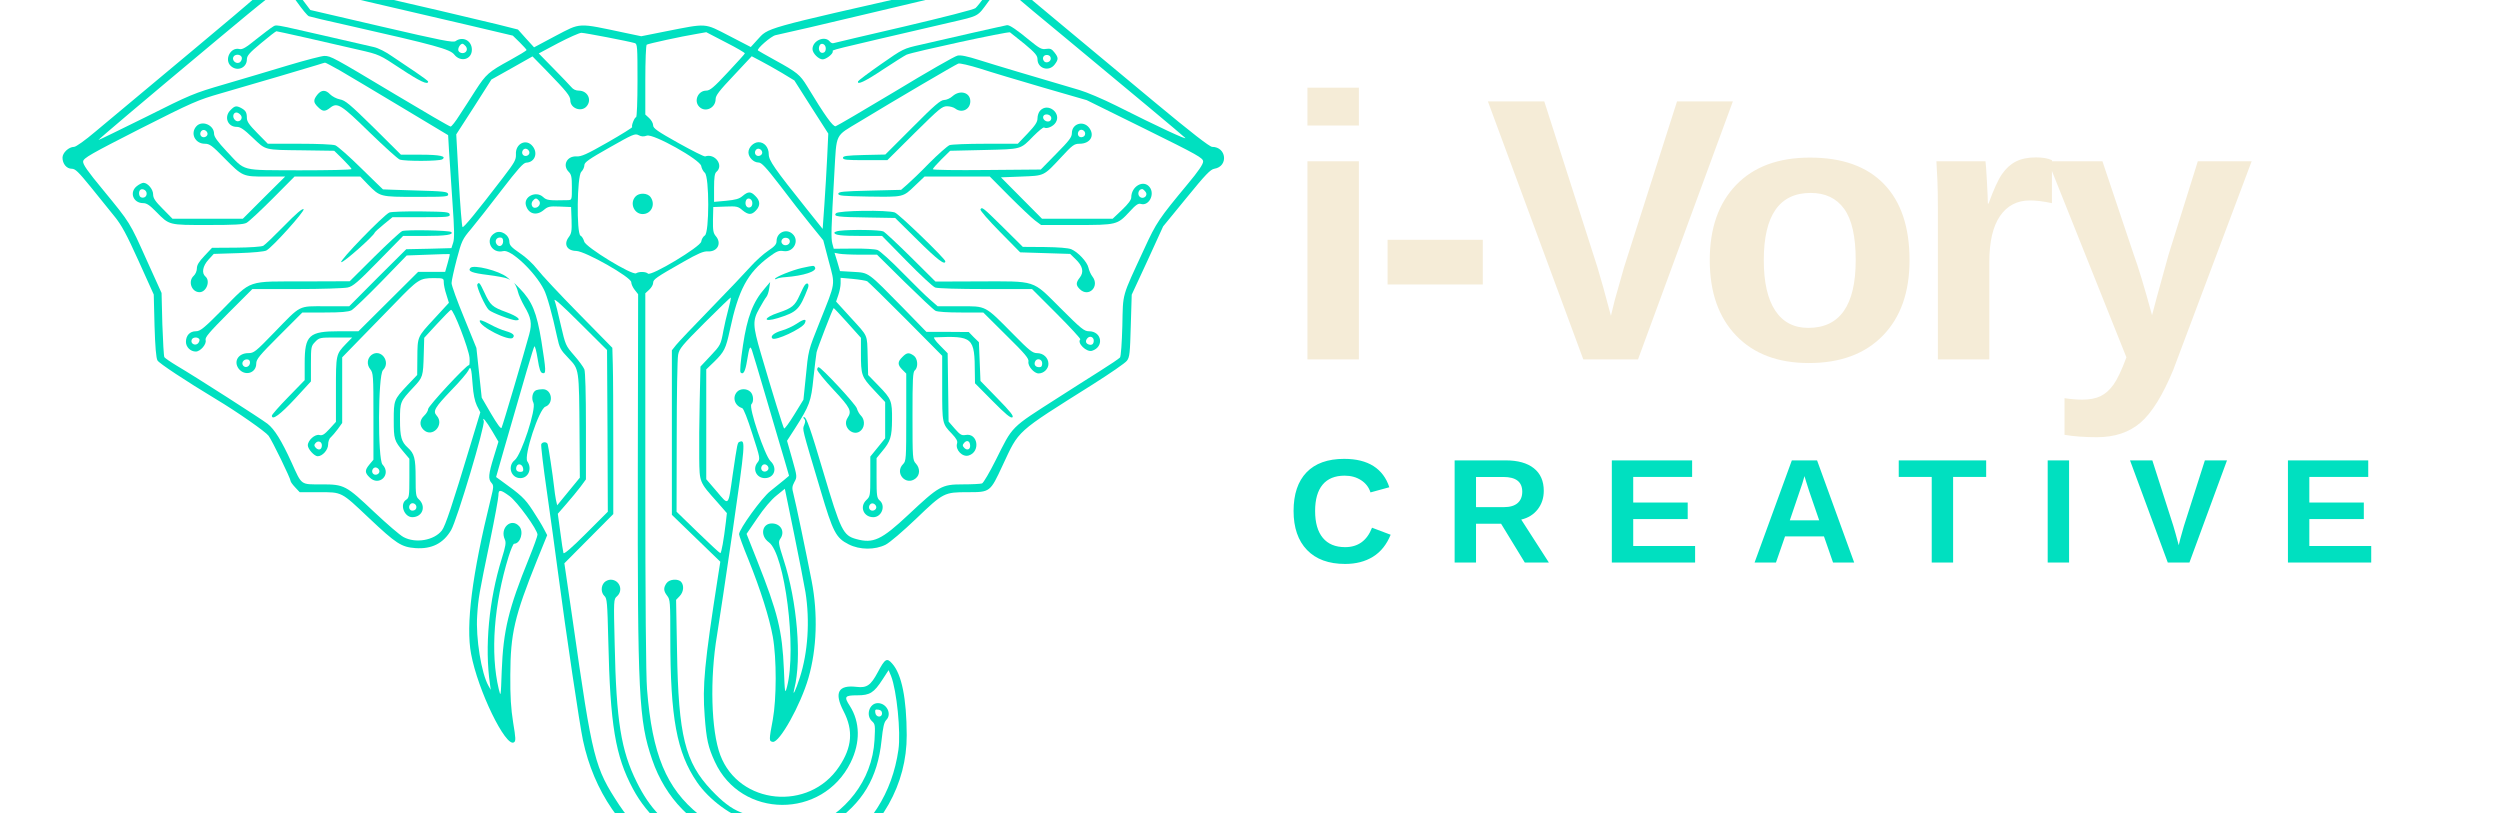
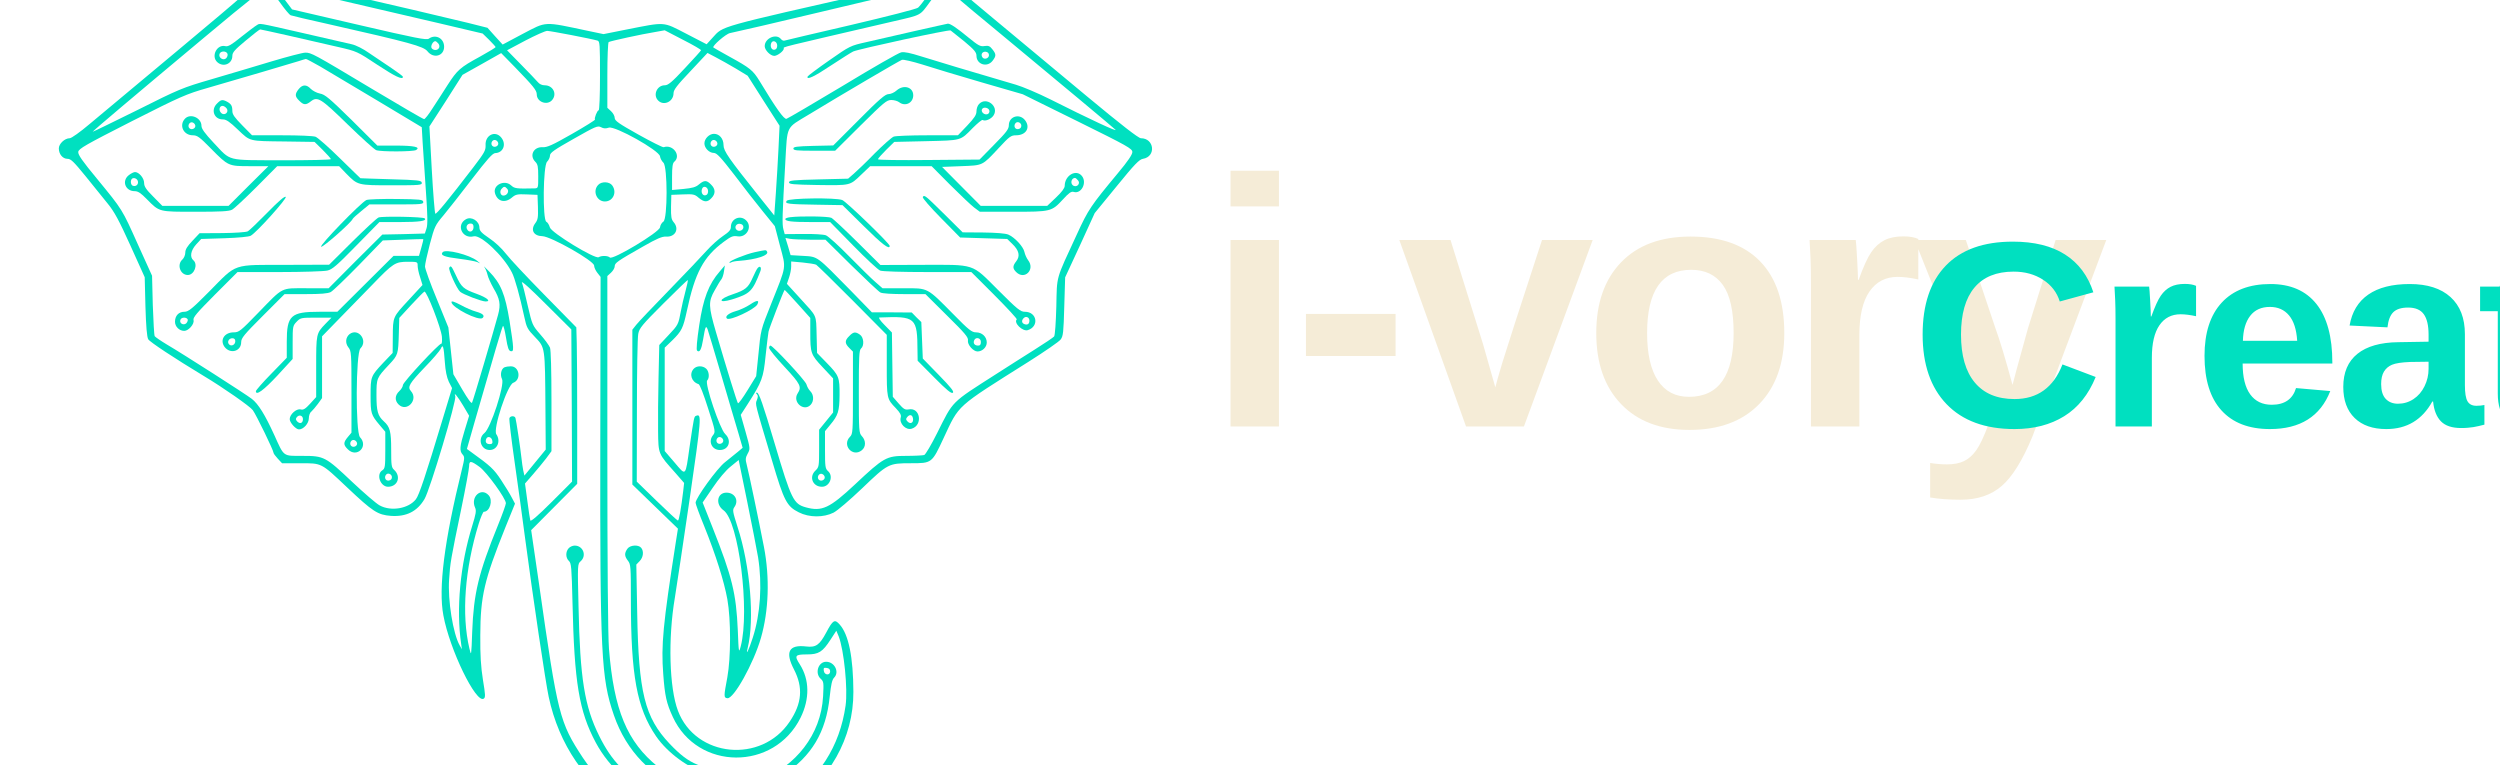
- <svg xmlns="http://www.w3.org/2000/svg" viewBox="0 0 1600 520" preserveAspectRatio="xMidYMid meet">
+ <svg xmlns="http://www.w3.org/2000/svg" viewBox="0 0 1700 520" preserveAspectRatio="xMidYMid meet">
  <g transform="translate(40,-20)">
    <g transform="translate(-10,685) scale(0.1,-0.1)" fill="#00e0c0" stroke="none">
      <path d="M1481 6833 c-12 -10 -23 -30 -24 -44 -2 -21 -100 -108 -516 -455 -283 -236 -566 -473 -630 -526 -66 -56 -125 -98 -137 -98 -34 0 -74 -38 -74 -69 0 -39 26 -71 59 -71 23 0 42 -19 122 -117 52 -64 120 -148 151 -187 46 -56 78 -116 155 -286 l97 -215 5 -200 c4 -133 10 -207 19 -222 10 -18 178 -129 375 -248 137 -82 318 -209 336 -234 24 -33 141 -274 141 -290 0 -5 13 -23 29 -40 l29 -31 122 0 c151 0 141 5 321 -165 175 -165 207 -186 298 -193 104 -7 178 30 228 115 38 65 219 672 209 699 -13 34 16 -1 54 -65 l40 -68 -30 -98 c-34 -111 -37 -141 -14 -166 14 -16 14 -25 -5 -101 -120 -487 -161 -809 -126 -993 43 -233 222 -600 274 -566 13 8 12 25 -5 128 -14 89 -19 164 -18 303 1 266 26 374 171 735 l65 160 -21 40 c-11 22 -44 76 -73 120 -50 76 -72 96 -204 191 l-29 21 51 179 c134 467 188 650 194 657 4 5 13 -31 21 -80 11 -69 18 -88 32 -91 23 -5 22 14 -8 205 -30 183 -59 255 -139 337 -27 28 -42 42 -33 31 8 -11 18 -35 22 -53 4 -19 23 -60 41 -92 43 -72 50 -110 31 -180 -31 -115 -170 -586 -177 -598 -4 -9 -27 22 -67 90 l-60 103 -17 159 -17 159 -79 194 c-44 106 -80 206 -80 221 0 15 15 83 33 152 32 120 36 129 93 196 32 39 120 150 194 247 103 134 140 176 158 176 54 2 77 60 41 105 -41 52 -112 17 -107 -53 1 -34 -8 -50 -82 -147 -174 -227 -254 -324 -260 -317 -4 5 -15 140 -24 301 l-16 292 113 175 112 176 132 74 131 74 90 -92 c128 -132 152 -161 152 -189 0 -51 69 -77 103 -40 38 42 8 102 -49 102 -19 0 -36 8 -48 23 -10 12 -61 65 -113 118 l-95 97 124 66 c69 36 136 66 149 66 22 0 302 -54 342 -66 16 -5 17 -25 17 -240 0 -132 -4 -234 -9 -234 -10 0 -32 -56 -25 -63 3 -3 -68 -47 -157 -98 -135 -77 -169 -92 -200 -90 -61 3 -91 -57 -49 -99 17 -17 20 -33 20 -100 0 -78 0 -80 -25 -81 -124 -3 -136 -1 -159 20 -45 42 -126 3 -110 -53 16 -56 67 -69 113 -31 27 23 37 26 103 23 l73 -3 3 -82 c2 -72 0 -87 -19 -112 -33 -45 -10 -86 49 -87 59 -2 352 -168 352 -200 0 -12 10 -34 22 -49 l22 -28 -2 -1121 c-2 -1446 6 -1608 92 -1858 171 -501 718 -697 1147 -412 199 132 296 295 321 536 9 84 16 116 30 130 38 38 3 108 -54 108 -54 0 -79 -78 -37 -116 20 -18 21 -26 16 -119 -29 -532 -702 -819 -1123 -479 -210 169 -300 386 -333 803 -7 86 -11 574 -11 1334 l0 1200 25 23 c14 13 25 32 25 43 0 23 17 35 195 136 91 52 128 68 154 66 63 -4 92 52 52 98 -16 19 -19 36 -18 104 l2 82 78 3 c71 3 81 1 108 -23 38 -31 59 -32 87 -2 29 30 28 62 -3 92 -30 31 -46 31 -82 1 -22 -19 -45 -25 -106 -31 l-77 -7 0 90 c0 67 4 93 15 102 49 41 -9 121 -72 99 -7 -2 -84 37 -172 86 -134 75 -161 94 -161 113 0 13 -11 33 -25 46 l-25 23 0 221 c0 121 4 223 9 226 11 7 227 54 314 68 l67 12 125 -65 c69 -35 124 -67 122 -71 -1 -4 -51 -59 -110 -122 -89 -96 -114 -116 -137 -116 -53 0 -82 -67 -44 -104 38 -38 104 -7 104 50 0 23 23 53 116 151 l115 123 57 -30 c31 -16 93 -51 137 -77 l79 -48 108 -170 109 -170 -7 -150 c-4 -82 -12 -220 -18 -305 l-11 -155 -100 125 c-210 263 -245 313 -245 353 0 44 -28 77 -65 77 -32 0 -65 -33 -65 -65 0 -32 33 -65 64 -65 20 0 47 -29 138 -147 62 -82 149 -194 195 -250 l82 -101 35 -134 c42 -157 46 -128 -58 -389 -75 -188 -72 -176 -90 -361 l-14 -136 -59 -96 c-32 -52 -61 -92 -65 -88 -6 7 -75 229 -149 482 -52 178 -53 209 -9 286 18 33 38 66 45 74 7 8 15 33 18 55 l6 40 -34 -40 c-76 -87 -113 -184 -140 -365 -16 -106 -21 -168 -15 -174 17 -17 30 7 41 75 15 90 19 99 31 69 5 -14 47 -155 94 -315 47 -159 98 -335 115 -390 l29 -100 -32 -27 c-18 -15 -58 -47 -88 -71 -54 -42 -200 -244 -200 -276 0 -8 26 -80 59 -160 79 -196 135 -375 157 -496 25 -141 24 -397 0 -530 -25 -133 -25 -139 0 -143 43 -6 178 236 228 409 54 187 61 411 21 619 -34 175 -103 506 -117 559 -10 37 -9 48 6 76 18 32 18 35 -14 148 l-33 116 49 76 c96 150 105 176 120 325 8 74 17 149 20 165 5 25 101 273 109 283 2 2 41 -41 89 -94 l86 -96 0 -98 c0 -141 3 -151 84 -237 l71 -76 0 -116 0 -116 -47 -58 -48 -59 0 -127 c0 -123 -1 -128 -25 -151 -46 -43 -18 -110 44 -110 54 0 81 73 41 107 -18 16 -20 30 -20 144 l0 127 36 44 c53 63 62 92 63 201 1 121 -4 134 -86 218 l-67 69 -3 122 c-4 142 5 121 -110 247 l-92 101 14 41 c8 23 15 57 15 76 l0 35 78 -7 c42 -4 84 -11 92 -15 8 -5 120 -114 248 -243 l232 -234 0 -207 c0 -227 0 -228 62 -292 30 -32 38 -47 33 -63 -12 -40 35 -89 75 -76 77 24 58 147 -21 131 -24 -4 -34 1 -68 40 l-40 46 -3 218 -3 219 -50 51 c-29 29 -43 50 -35 51 248 10 258 2 259 -230 l1 -64 113 -114 c83 -84 116 -111 126 -104 11 7 -11 35 -95 121 l-109 112 -5 124 -5 124 -33 32 -32 33 -136 1 -135 0 -147 151 c-231 235 -219 227 -320 233 l-86 5 -17 59 -18 58 31 -6 c17 -3 78 -6 136 -6 l105 0 176 -174 c97 -95 186 -179 198 -185 13 -7 78 -11 164 -11 l142 0 147 -146 c123 -121 146 -149 142 -169 -5 -28 36 -75 65 -75 33 0 63 29 63 61 0 39 -32 69 -73 69 -28 0 -48 15 -152 121 -185 187 -170 179 -341 179 l-143 0 -48 42 c-26 22 -106 101 -178 174 -71 73 -143 138 -159 144 -17 6 -83 10 -155 9 l-125 -1 -9 33 c-9 34 -8 87 13 454 15 258 1 230 160 326 232 141 614 365 633 372 9 4 72 -11 140 -32 67 -22 248 -76 402 -121 l280 -81 373 -184 c342 -169 372 -186 372 -209 0 -17 -31 -63 -98 -143 -185 -223 -201 -246 -279 -416 -147 -318 -135 -276 -140 -492 -3 -110 -9 -195 -15 -203 -6 -7 -65 -47 -132 -89 -66 -42 -184 -116 -261 -166 -314 -201 -290 -178 -403 -403 -39 -78 -78 -144 -87 -148 -9 -3 -65 -6 -124 -6 -134 0 -151 -10 -347 -194 -173 -162 -225 -186 -334 -156 -84 23 -99 53 -211 430 -82 277 -108 350 -122 350 -8 0 -8 -3 0 -11 8 -8 8 -19 0 -39 -12 -31 -18 -7 105 -419 79 -267 98 -304 180 -345 71 -36 168 -36 236 -2 27 14 110 85 195 166 175 168 180 170 331 170 143 0 143 0 222 170 109 232 78 205 578 520 109 69 208 137 218 151 18 23 20 49 25 224 l6 199 101 218 100 219 149 182 c123 151 154 183 179 187 91 15 78 140 -14 140 -16 0 -132 90 -368 286 -190 158 -474 394 -632 526 -224 185 -288 244 -288 262 0 26 -38 66 -64 66 -9 0 -29 -13 -44 -28 -25 -26 -57 -35 -372 -107 -1131 -257 -1068 -239 -1145 -322 l-40 -44 -139 72 c-161 83 -137 81 -407 28 l-155 -31 -105 22 c-307 65 -279 66 -444 -20 l-137 -73 -52 57 -51 57 -135 34 c-164 40 -501 119 -958 224 -309 72 -345 82 -363 105 -24 30 -48 33 -78 9z m526 -183 c219 -51 528 -123 687 -160 l288 -68 44 -43 c24 -24 44 -46 44 -49 0 -4 -48 -33 -106 -65 -136 -74 -154 -90 -221 -194 -30 -47 -76 -119 -102 -158 -25 -40 -51 -73 -57 -73 -7 0 -166 93 -355 206 -399 239 -412 246 -453 246 -17 0 -121 -27 -231 -60 -110 -33 -293 -88 -407 -121 -199 -58 -218 -66 -507 -211 -166 -82 -301 -148 -301 -146 0 4 263 227 760 642 318 266 400 330 422 329 22 -1 39 -17 89 -88 33 -47 67 -88 76 -91 8 -3 123 -31 256 -60 557 -126 647 -151 674 -185 41 -52 113 -32 113 31 0 58 -58 88 -104 55 -15 -11 -87 3 -474 93 l-456 106 -49 65 c-68 89 -75 103 -48 96 11 -3 199 -46 418 -97z m4043 94 c0 -9 -87 -129 -107 -146 -10 -9 -202 -58 -457 -118 -242 -56 -445 -104 -451 -106 -7 -3 -18 2 -25 11 -32 39 -110 5 -110 -49 0 -27 39 -66 65 -66 21 0 65 33 65 50 0 13 -58 -2 750 186 190 44 174 36 245 133 73 101 95 105 171 38 27 -24 168 -142 314 -262 415 -344 753 -626 775 -647 20 -19 -170 69 -442 206 -84 42 -190 87 -235 100 -293 86 -548 162 -642 192 -76 24 -118 33 -138 28 -17 -3 -195 -105 -396 -227 -202 -121 -374 -222 -384 -225 -17 -4 -70 70 -183 257 -45 73 -63 88 -205 166 -58 32 -107 60 -109 62 -11 9 85 93 113 98 44 9 343 78 601 140 121 29 290 69 375 89 85 20 209 49 275 65 140 34 135 33 135 25z m-3370 -389 c17 -20 5 -45 -20 -45 -11 0 -23 7 -26 15 -6 15 11 45 26 45 4 0 13 -7 20 -15z m2305 -15 c0 -16 -6 -26 -18 -28 -19 -4 -32 20 -23 44 9 25 41 13 41 -16z m-3108 -142 c50 -29 226 -134 391 -233 l300 -180 6 -105 c4 -58 14 -205 22 -328 12 -168 13 -231 4 -256 l-11 -34 -144 -4 -145 -3 -183 -182 -182 -183 -150 0 c-179 0 -155 12 -329 -167 -121 -125 -131 -133 -167 -133 -63 0 -96 -52 -62 -99 39 -51 113 -30 113 32 0 28 19 51 147 179 l148 148 143 0 c105 0 150 4 171 14 15 8 101 91 191 183 l163 168 136 5 c75 3 137 5 139 4 2 -1 -4 -27 -13 -58 l-16 -56 -87 0 -86 0 -191 -190 -191 -190 -122 0 c-195 0 -222 -25 -222 -204 l0 -109 -105 -108 c-58 -59 -105 -113 -105 -119 0 -33 53 6 147 107 l103 112 0 112 c0 109 1 114 27 141 26 27 30 28 132 28 l105 0 -41 -42 c-63 -66 -63 -67 -63 -293 l0 -205 -41 -45 c-33 -36 -46 -44 -65 -39 -28 7 -74 -34 -74 -66 0 -24 42 -70 63 -70 31 0 67 41 67 75 0 18 7 39 17 46 9 8 29 32 45 53 l28 39 0 210 0 210 108 111 c60 61 164 169 233 239 144 149 156 157 244 157 64 0 65 -1 65 -27 0 -14 7 -50 17 -79 l16 -52 -94 -102 c-109 -118 -107 -112 -108 -252 l-1 -108 -64 -67 c-85 -91 -86 -94 -86 -223 0 -121 3 -131 62 -201 l38 -45 0 -125 c0 -113 -2 -125 -20 -137 -44 -27 -14 -112 39 -112 66 1 90 70 41 115 -18 16 -20 31 -20 137 0 125 -8 155 -50 193 -41 37 -50 69 -50 177 0 117 1 118 86 209 61 65 62 69 66 211 l3 106 81 88 c44 48 85 89 90 91 16 5 114 -249 119 -307 2 -27 0 -49 -4 -47 -14 4 -261 -262 -261 -281 0 -10 -11 -29 -25 -42 -30 -28 -32 -63 -5 -90 56 -56 138 32 84 91 -25 28 -10 52 94 161 54 55 102 112 109 126 15 35 20 20 28 -91 4 -59 13 -103 27 -133 l22 -43 -63 -208 c-117 -388 -161 -520 -183 -548 -50 -64 -169 -84 -246 -42 -23 12 -106 84 -186 159 -183 173 -192 178 -339 178 -135 0 -124 -8 -191 140 -64 140 -109 213 -154 248 -40 31 -461 301 -580 371 -40 24 -76 49 -80 55 -4 6 -9 101 -13 211 l-5 200 -96 212 c-109 243 -104 235 -278 447 -101 122 -130 164 -128 183 3 22 49 48 363 208 338 171 370 185 520 228 211 61 558 163 615 181 25 8 47 15 50 15 3 1 47 -23 97 -51z m1963 -416 c41 14 343 -155 348 -195 2 -14 12 -33 23 -43 29 -26 29 -383 0 -401 -11 -7 -21 -24 -23 -39 -4 -33 -322 -224 -341 -205 -13 13 -57 14 -76 2 -24 -15 -323 167 -332 203 -5 17 -15 34 -24 38 -26 15 -22 381 5 408 11 11 20 30 20 43 0 18 28 38 161 113 150 85 163 91 186 79 18 -10 33 -10 53 -3z m-752 -105 c4 -20 -25 -34 -40 -19 -15 15 -1 44 19 40 10 -2 19 -11 21 -21z m1490 0 c4 -20 -25 -34 -40 -19 -15 15 -1 44 19 40 10 -2 19 -11 21 -21z m-1428 -312 c14 -17 -2 -45 -27 -45 -19 0 -28 27 -13 45 16 19 24 19 40 0z m1365 -15 c0 -16 -6 -26 -18 -28 -19 -4 -32 20 -23 44 9 25 41 13 41 -16z m-3215 -1020 c0 -24 -26 -38 -42 -22 -16 16 -2 42 22 42 13 0 20 -7 20 -20z m5070 -5 c0 -18 -5 -25 -19 -25 -23 0 -35 15 -27 35 10 26 46 18 46 -10z m-4610 -525 c0 -27 -19 -35 -38 -17 -12 13 -13 19 -3 31 16 19 41 10 41 -14z m4148 6 c6 -29 -15 -43 -35 -24 -14 14 -14 20 -3 33 16 19 34 15 38 -9z m-1053 -946 c29 -183 16 -385 -36 -546 -27 -84 -50 -131 -35 -71 48 193 18 559 -69 825 -33 104 -35 114 -21 134 32 45 3 98 -54 98 -64 0 -77 -79 -20 -120 103 -73 180 -683 117 -925 -13 -49 -14 -46 -20 110 -11 250 -38 361 -172 699 l-67 169 69 101 c41 61 89 118 122 144 l54 44 58 -283 c32 -156 65 -327 74 -379z m-1894 615 c50 -37 179 -215 179 -247 0 -9 -24 -76 -54 -150 -132 -325 -165 -462 -175 -723 -6 -167 -6 -169 -19 -115 -55 231 -31 542 63 848 14 45 30 82 35 82 41 0 64 78 33 112 -51 57 -126 -11 -92 -85 9 -19 5 -43 -20 -123 -82 -264 -110 -565 -75 -804 l5 -35 -15 26 c-45 79 -82 306 -72 449 7 112 11 135 82 477 30 145 54 276 54 293 0 39 12 38 71 -5z m-596 -70 c0 -13 -8 -21 -22 -23 -23 -3 -33 25 -16 42 13 13 38 1 38 -19z m2943 2 c4 -20 -25 -34 -40 -19 -15 15 -1 44 19 40 10 -2 19 -11 21 -21z m37 -1322 c0 -30 -39 -27 -43 3 -3 20 0 23 20 20 15 -2 23 -10 23 -23z" />
      <path d="M1445 6478 c-11 -6 -58 -42 -105 -79 -66 -54 -89 -67 -107 -63 -58 15 -100 -69 -55 -109 41 -37 102 -11 102 43 0 23 15 41 91 104 50 42 94 76 98 76 7 0 315 -69 528 -119 131 -30 132 -31 268 -121 121 -80 175 -106 175 -82 0 4 -35 30 -78 59 -42 28 -110 74 -150 101 -42 30 -92 55 -120 61 -26 6 -175 40 -331 76 -321 73 -290 68 -316 53z m-198 -194 c3 -8 -1 -22 -9 -30 -19 -19 -55 4 -45 30 8 21 46 21 54 0z" />
      <path d="M5920 6439 c-118 -27 -265 -61 -327 -75 -112 -25 -113 -26 -255 -125 -79 -55 -144 -104 -146 -109 -10 -27 44 -2 159 75 70 46 138 89 151 95 42 18 650 150 662 143 6 -4 48 -38 94 -75 67 -56 82 -74 82 -97 0 -59 72 -82 109 -35 26 34 26 45 -1 79 -17 22 -27 26 -53 22 -28 -5 -42 3 -106 55 -81 67 -128 99 -144 97 -5 -1 -107 -23 -225 -50z m505 -164 c0 -23 -34 -33 -45 -14 -13 20 1 40 24 37 13 -2 21 -10 21 -23z" />
      <path d="M1731 6044 c-27 -34 -26 -50 4 -79 30 -30 45 -31 79 -4 45 35 68 21 251 -158 94 -91 180 -169 193 -174 32 -12 253 -11 272 1 31 20 -14 30 -139 30 l-125 0 -175 174 c-152 149 -181 174 -216 180 -21 4 -49 19 -62 32 -29 31 -56 30 -82 -2z" />
      <path d="M1175 5945 c-43 -42 -19 -108 41 -107 22 0 46 -16 101 -69 87 -82 70 -78 320 -81 l202 -3 56 -55 c30 -30 55 -58 55 -62 0 -5 -150 -8 -333 -8 -385 2 -342 -10 -466 121 -59 63 -81 94 -81 113 0 56 -77 88 -113 48 -41 -45 -9 -112 54 -112 30 0 46 -11 124 -91 118 -119 118 -119 267 -119 l123 0 -136 -135 -135 -135 -225 0 -225 0 -62 63 c-49 49 -62 69 -62 93 0 33 -35 74 -62 74 -8 0 -27 -9 -42 -21 -50 -39 -24 -109 40 -109 23 0 42 -13 84 -56 85 -86 78 -84 330 -84 172 0 227 3 248 14 15 8 90 78 167 155 l140 141 210 0 211 0 49 -51 c78 -79 76 -79 310 -79 191 0 206 1 203 18 -3 15 -24 18 -208 23 -113 3 -207 7 -209 7 -2 1 -65 63 -141 137 -75 74 -149 139 -164 145 -16 6 -113 10 -229 10 l-203 0 -67 68 c-52 53 -67 74 -67 97 0 36 -8 48 -37 64 -31 16 -41 14 -68 -14z m65 -31 c21 -25 -13 -55 -36 -32 -19 18 -12 48 9 48 8 0 20 -7 27 -16z m-212 -117 c4 -20 -25 -34 -40 -19 -15 15 -1 44 19 40 10 -2 19 -11 21 -21z m-390 -381 c4 -21 -14 -37 -35 -29 -14 5 -18 35 -6 47 12 12 38 1 41 -18z" />
      <path d="M1519 5205 c-63 -64 -123 -122 -134 -128 -12 -6 -83 -11 -174 -12 l-154 -1 -48 -51 c-36 -38 -49 -59 -49 -81 0 -16 -9 -37 -20 -47 -39 -35 -14 -105 37 -105 44 0 71 72 38 100 -26 22 -18 67 19 108 l34 37 159 5 c93 3 166 10 178 17 41 23 248 254 238 264 -7 7 -48 -28 -124 -106z" />
      <path d="M2192 5290 c-37 -16 -326 -314 -308 -318 15 -3 206 166 214 189 2 5 29 30 59 54 l55 45 185 0 c170 0 184 1 181 18 -3 15 -21 17 -183 19 -99 1 -190 -2 -203 -7z" />
      <path d="M2274 5171 c-12 -5 -93 -80 -179 -165 l-157 -156 -277 -1 c-390 -1 -343 16 -541 -184 -115 -116 -139 -135 -166 -135 -39 0 -64 -27 -64 -68 0 -33 29 -62 63 -62 29 0 70 47 63 73 -5 18 21 48 147 175 l152 152 285 0 c157 0 303 5 325 10 34 7 65 34 197 169 l158 161 142 0 c131 0 183 8 166 25 -11 11 -291 16 -314 6z m-1298 -692 c3 -6 -1 -18 -9 -27 -19 -18 -50 0 -40 24 6 17 39 19 49 3z" />
      <path d="M2077 4378 c-27 -22 -31 -61 -8 -90 20 -25 21 -39 21 -303 l0 -277 -25 -30 c-31 -37 -31 -53 0 -83 61 -62 143 19 83 82 -31 33 -29 572 3 604 53 53 -14 142 -74 97z m51 -741 c4 -20 -25 -34 -40 -19 -15 15 -1 44 19 40 10 -2 19 -11 21 -21z" />
      <path d="M3767 5392 c-39 -42 -9 -112 46 -112 55 0 84 61 51 108 -19 28 -74 30 -97 4z" />
      <path d="M5797 6035 c-15 -14 -40 -25 -55 -25 -22 0 -62 -34 -202 -175 l-174 -174 -136 -3 c-112 -3 -135 -6 -135 -18 0 -13 22 -15 142 -15 l142 0 174 173 c158 156 176 172 208 172 19 0 43 -7 53 -15 42 -32 96 -5 96 47 0 56 -65 75 -113 33z" />
      <path d="M6357 5942 c-10 -10 -17 -32 -17 -49 0 -24 -14 -45 -63 -97 l-63 -66 -206 0 c-114 0 -218 -4 -231 -9 -14 -6 -72 -57 -129 -114 -56 -58 -121 -120 -142 -138 l-39 -34 -201 -5 c-170 -4 -201 -7 -201 -20 0 -13 29 -15 190 -18 230 -3 223 -5 300 69 l62 59 209 0 209 0 125 -126 c69 -69 143 -139 164 -155 l39 -29 224 0 c260 0 264 1 341 84 41 45 57 56 73 51 51 -16 92 61 57 107 -39 51 -118 6 -118 -66 0 -15 -20 -42 -59 -79 l-60 -57 -226 0 -226 0 -132 133 -131 132 129 5 c151 6 142 1 256 123 73 79 84 87 118 87 69 0 100 53 61 103 -38 48 -110 25 -110 -35 0 -26 -17 -48 -100 -132 l-99 -101 -346 -3 c-195 -2 -345 0 -345 5 0 5 25 33 55 63 l56 55 217 5 c243 6 231 2 316 89 33 33 63 58 68 55 17 -11 58 6 74 31 40 61 -50 131 -99 77z m71 -45 c2 -9 -4 -20 -12 -23 -21 -8 -46 13 -39 32 8 20 47 13 51 -9z m217 -102 c0 -13 -8 -21 -22 -23 -23 -3 -33 25 -16 42 13 13 38 1 38 -19z m385 -371 c22 -25 -13 -55 -37 -32 -16 17 -5 48 17 48 4 0 13 -7 20 -16z" />
      <path d="M5975 5310 c-4 -6 52 -70 124 -143 l130 -132 160 -5 160 -5 35 -34 c46 -44 54 -82 27 -117 -26 -33 -26 -49 -1 -74 57 -57 131 17 81 81 -10 13 -21 38 -25 56 -8 37 -67 100 -110 118 -20 8 -82 13 -171 14 l-139 1 -126 125 c-131 129 -135 132 -145 115z" />
      <path d="M5050 5285 c-17 -21 8 -24 207 -27 l172 -3 144 -142 c125 -124 177 -164 177 -135 0 16 -296 302 -323 312 -46 17 -362 13 -377 -5z" />
      <path d="M5073 5173 c-18 -2 -33 -8 -33 -12 0 -16 44 -21 175 -21 l130 0 157 -160 c86 -88 169 -165 183 -170 15 -6 150 -10 323 -10 l297 0 158 -158 c87 -87 155 -161 151 -164 -23 -23 40 -84 75 -73 79 25 63 125 -20 125 -30 0 -49 15 -184 150 -182 181 -146 170 -527 169 l-271 -1 -156 155 c-86 85 -166 160 -178 166 -21 10 -207 13 -280 4z m1627 -703 c0 -23 -13 -32 -34 -24 -19 7 -21 25 -5 41 16 16 39 5 39 -17z" />
      <path d="M2868 5159 c-69 -39 -24 -136 53 -116 48 13 203 -133 260 -246 20 -38 54 -161 84 -301 16 -74 21 -84 74 -139 68 -72 67 -62 70 -483 l2 -281 -73 -89 -72 -88 -8 35 c-4 18 -9 57 -12 84 -8 74 -36 258 -41 273 -6 16 -34 15 -41 -1 -3 -8 13 -144 36 -303 23 -159 54 -388 70 -509 54 -408 140 -986 161 -1083 69 -325 253 -594 514 -752 382 -231 777 -234 1112 -9 286 194 447 480 446 794 -1 236 -32 390 -93 458 -34 39 -46 32 -92 -55 -45 -84 -70 -102 -136 -94 -118 14 -145 -37 -83 -156 63 -122 55 -230 -29 -355 -192 -288 -640 -244 -760 74 -59 156 -68 491 -21 768 12 72 57 375 101 674 79 546 82 579 45 564 -16 -5 -15 -4 -46 -213 -29 -205 -23 -198 -102 -105 l-67 78 0 351 0 352 51 49 c65 64 74 83 100 202 55 259 113 367 251 469 50 37 63 42 93 37 64 -10 104 68 57 110 -40 37 -102 9 -102 -46 0 -20 -12 -34 -54 -62 -30 -20 -81 -66 -113 -102 -32 -36 -146 -156 -254 -267 -107 -110 -208 -216 -222 -234 l-27 -34 0 -526 0 -527 155 -150 155 -150 -15 -95 c-87 -558 -100 -698 -85 -893 11 -150 22 -199 65 -292 168 -366 689 -369 869 -5 63 128 61 258 -5 362 -39 60 -33 68 48 68 80 0 106 16 161 101 l39 60 16 -38 c36 -92 63 -359 47 -471 -40 -279 -180 -497 -427 -664 -185 -124 -429 -175 -660 -138 -268 43 -556 227 -700 448 -158 241 -170 286 -297 1177 l-54 370 157 158 156 157 0 423 c0 232 -1 471 -3 532 l-3 109 -217 221 c-119 121 -238 248 -263 281 -27 35 -74 79 -112 104 -54 37 -66 50 -67 72 0 45 -55 79 -92 57z m52 -53 c0 -28 -24 -41 -40 -21 -16 20 -5 45 20 45 14 0 20 -7 20 -24z m1835 -1 c0 -22 -31 -33 -47 -17 -17 17 -1 44 24 40 15 -2 23 -10 23 -23z m-1167 -1213 l2 -517 -139 -139 c-93 -93 -142 -135 -145 -125 -2 8 -12 67 -20 133 l-16 118 54 62 c29 33 70 83 90 109 l36 49 0 338 c0 212 -4 349 -10 366 -6 15 -36 56 -66 90 -54 62 -55 65 -85 194 -16 72 -34 143 -40 158 -6 17 52 -35 163 -146 l173 -172 3 -518z m773 777 c-11 -41 -25 -101 -31 -134 -17 -92 -18 -94 -85 -165 l-62 -66 -5 -224 c-3 -124 -4 -287 -3 -362 2 -157 0 -152 116 -282 l61 -70 -6 -54 c-14 -118 -29 -202 -36 -202 -4 0 -69 60 -144 133 l-136 132 1 480 c0 264 4 500 9 524 7 39 24 60 171 207 90 90 165 162 166 160 2 -2 -5 -37 -16 -77z" />
      <path d="M2710 4935 c-17 -21 9 -32 115 -45 55 -7 109 -17 120 -22 l20 -9 -20 17 c-50 41 -215 83 -235 59z" />
      <path d="M4832 4935 c-62 -14 -172 -58 -172 -70 0 -3 5 -3 12 1 6 4 30 9 52 10 120 9 207 38 192 63 -8 13 -4 13 -84 -4z" />
      <path d="M2755 4830 c-8 -13 51 -144 74 -164 20 -18 146 -66 173 -66 40 0 10 26 -61 52 -90 33 -103 44 -140 124 -31 66 -35 71 -46 54z" />
      <path d="M4852 4827 c-6 -6 -21 -37 -35 -68 -29 -65 -48 -81 -134 -110 -98 -32 -104 -65 -5 -35 124 39 139 54 193 193 9 25 -3 39 -19 20z" />
      <path d="M2770 4596 c0 -37 188 -132 212 -108 16 16 1 30 -45 43 -23 6 -70 26 -104 45 -44 23 -63 29 -63 20z" />
      <path d="M4800 4579 c-24 -16 -68 -37 -98 -45 -48 -14 -74 -36 -59 -50 18 -18 189 62 207 96 16 31 -3 31 -50 -1z" />
      <path d="M5475 4365 c-32 -31 -31 -50 0 -81 l25 -25 0 -279 c0 -267 -1 -281 -20 -300 -57 -57 18 -142 80 -92 29 23 29 66 1 96 -20 22 -21 31 -21 303 0 237 2 282 15 293 23 19 19 76 -7 94 -31 22 -45 20 -73 -9z" />
      <path d="M4930 4284 c0 -9 47 -67 105 -129 109 -117 118 -136 89 -180 -38 -59 43 -128 89 -77 23 25 21 68 -3 92 -11 11 -22 31 -26 46 -6 25 -228 264 -245 264 -5 0 -9 -7 -9 -16z" />
      <path d="M3132 4153 c-24 -9 -33 -52 -18 -81 19 -38 -77 -333 -120 -367 -48 -38 -24 -115 36 -115 52 0 77 61 45 107 -24 35 75 335 115 350 57 21 42 114 -18 112 -15 0 -33 -3 -40 -6z m-84 -501 c3 -16 -2 -22 -17 -22 -24 0 -33 13 -25 35 9 23 38 14 42 -13z" />
      <path d="M4417 4142 c-32 -35 -15 -89 33 -104 9 -3 34 -67 65 -165 51 -157 51 -160 33 -183 -34 -42 -7 -100 47 -100 61 0 83 65 36 109 -36 34 -141 345 -122 364 17 17 13 62 -7 80 -24 22 -65 21 -85 -1z m201 -485 c4 -20 -25 -34 -40 -19 -15 15 -1 44 19 40 10 -2 19 -11 21 -21z" />
      <path d="M3567 2922 c-22 -24 -21 -65 1 -86 17 -15 19 -41 25 -284 12 -543 45 -740 158 -951 93 -174 254 -316 464 -412 189 -85 472 -88 658 -5 95 42 317 209 317 238 0 6 -8 4 -18 -5 -10 -10 -21 -17 -25 -17 -3 0 -46 -30 -94 -66 -283 -211 -620 -233 -918 -61 -182 105 -276 202 -360 372 -100 201 -131 391 -141 880 -7 288 -7 290 15 309 42 38 16 106 -41 106 -14 0 -32 -8 -41 -18z" />
      <path d="M3966 2918 c-21 -30 -20 -50 4 -81 19 -24 20 -40 20 -265 0 -517 41 -738 171 -928 77 -113 227 -223 339 -248 113 -26 331 -19 361 11 5 5 -65 9 -154 9 -236 0 -316 32 -454 177 -169 179 -211 348 -220 890 l-6 328 23 24 c25 26 29 67 10 90 -19 23 -76 19 -94 -7z" />
    </g>
  </g>
-   <text x="820" y="230" font-family="Syne,DM Sans,Arial,sans-serif" font-weight="800" font-size="240" letter-spacing="-8" fill="#f5ecd7">i-Vory</text>
-   <text x="824" y="360" font-family="Syne,DM Sans,Arial,sans-serif" font-weight="700" font-size="95" letter-spacing="32" fill="#00e0c0">CREATIVE</text>
+   <text x="820" y="290" font-family="Syne,DM Sans,Arial,sans-serif" font-weight="800" font-size="240" letter-spacing="-8" fill="#f5ecd7">i-vory</text>
+   <text x="1300" y="290" font-family="Syne,DM Sans,Arial,sans-serif" font-weight="700" font-size="180" letter-spacing="-4" fill="#00e0c0">Creative</text>
</svg>
